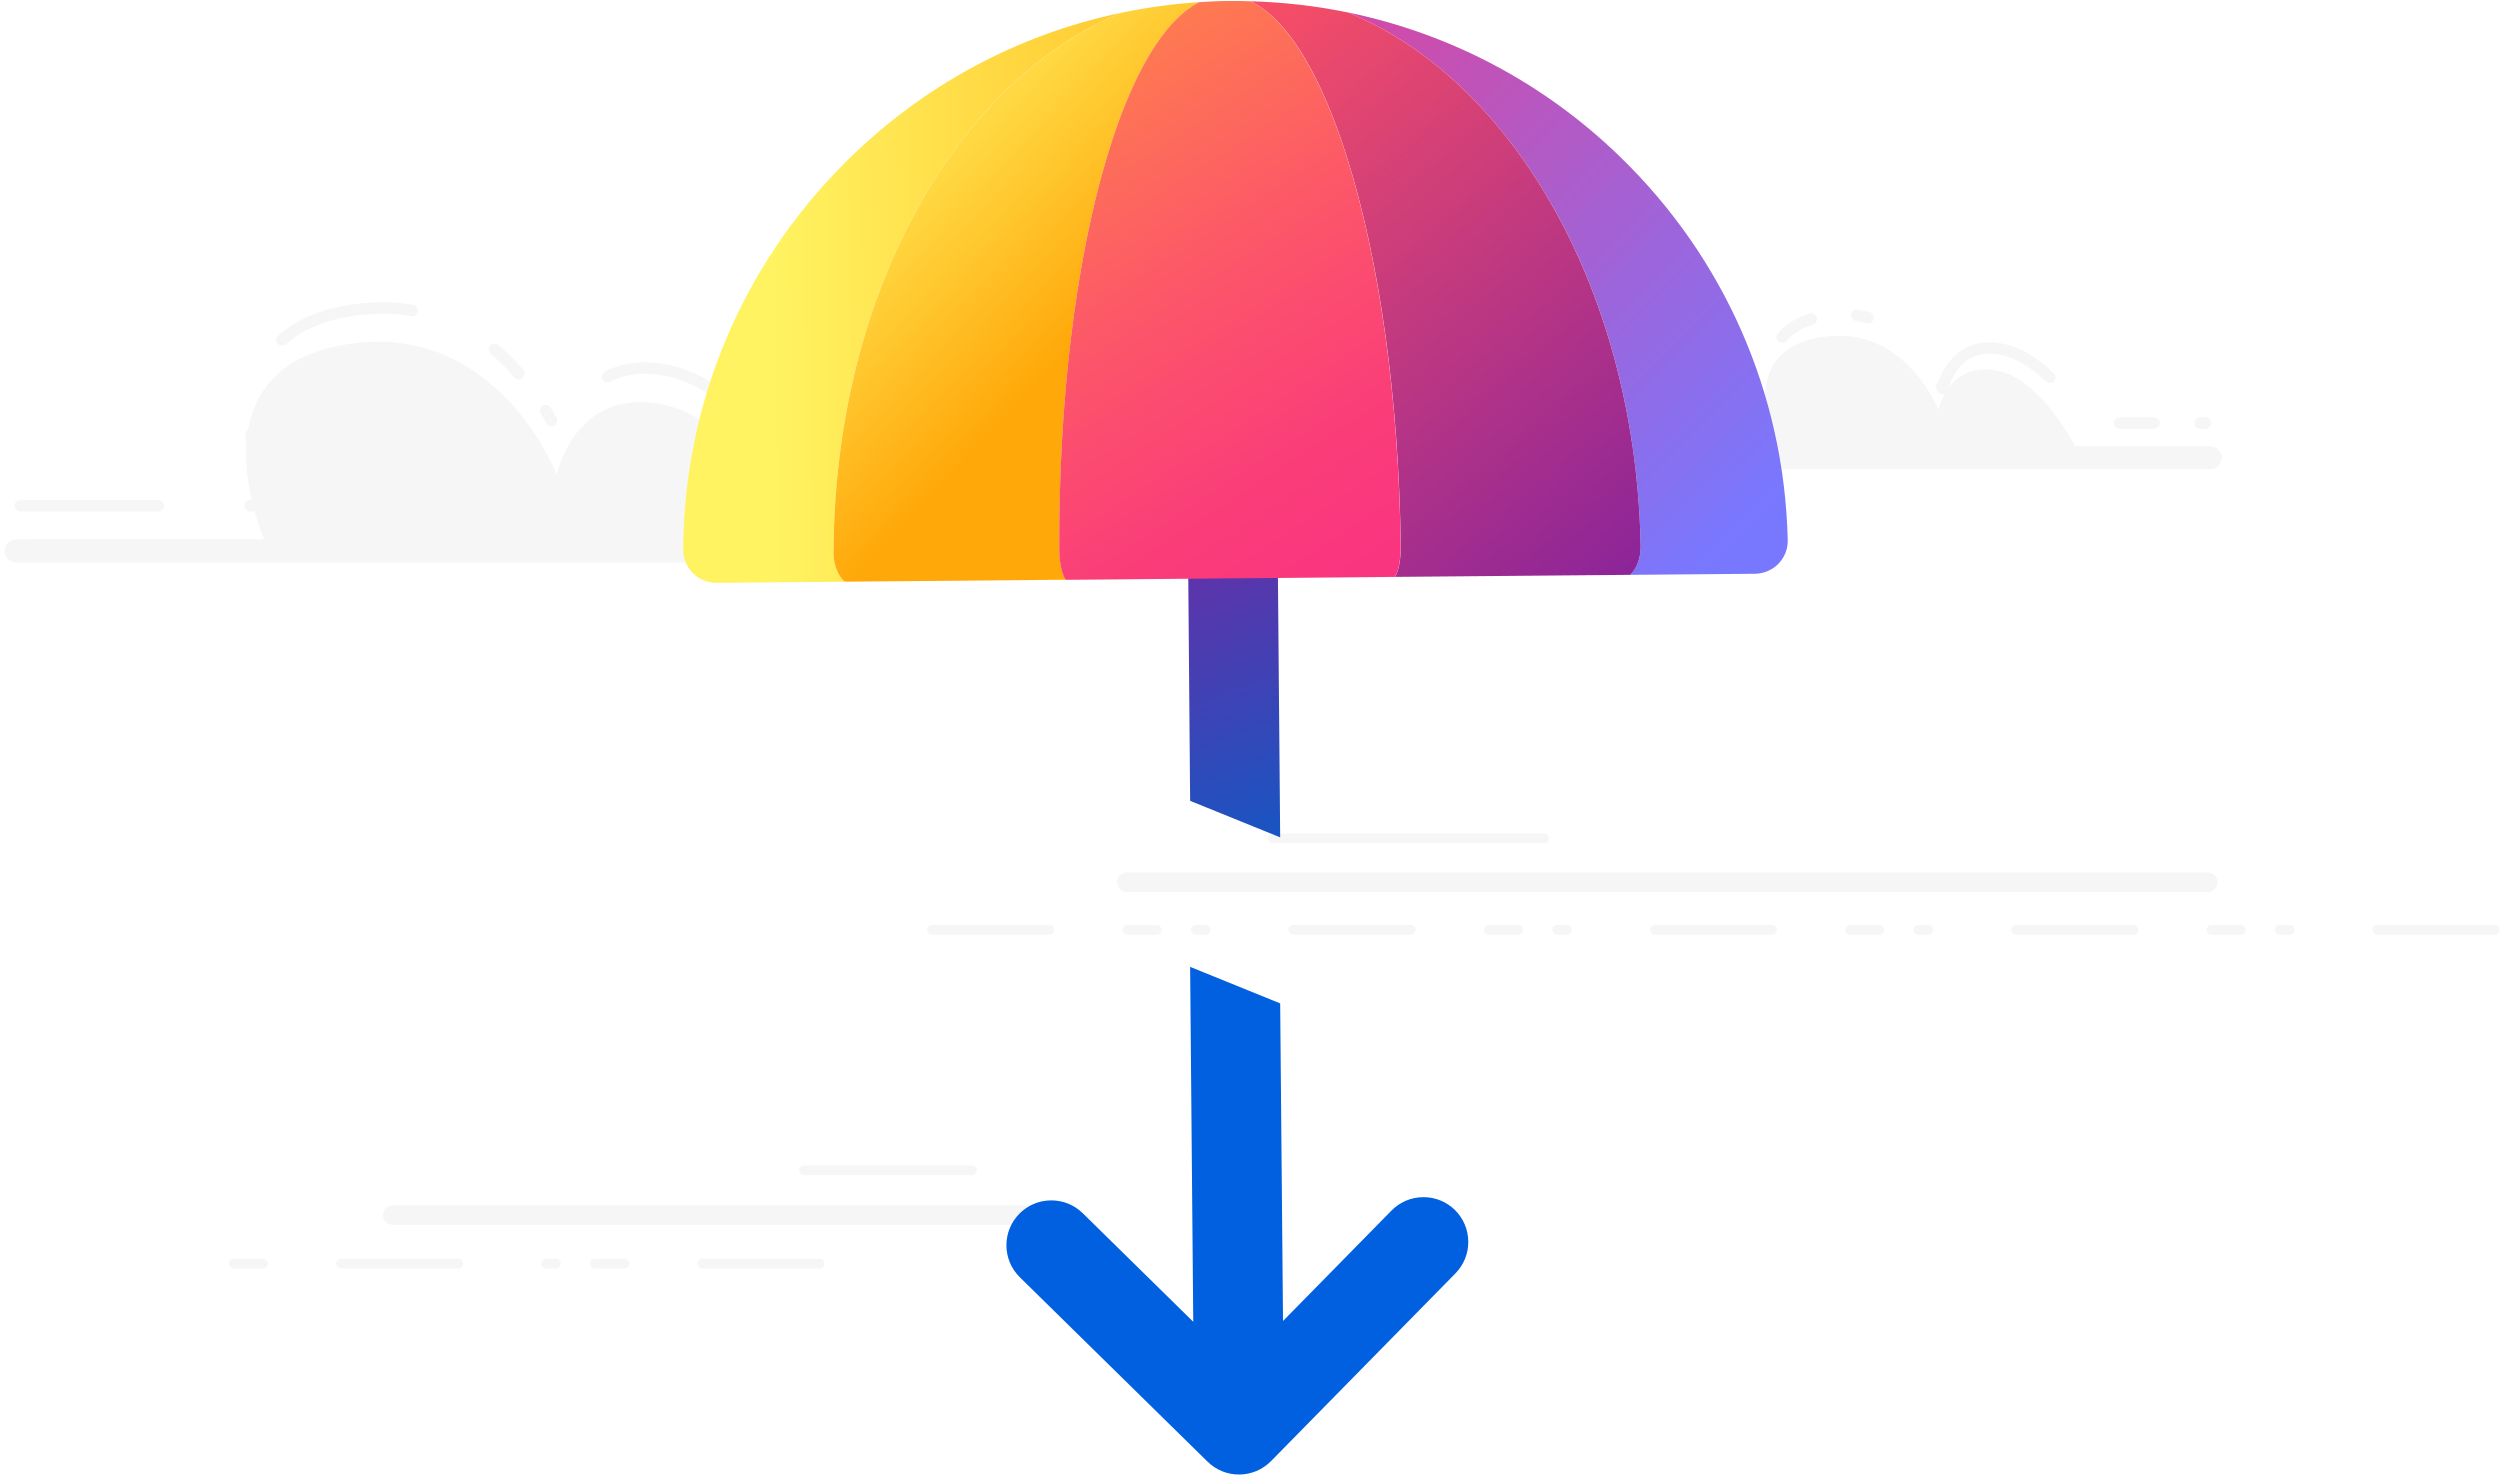
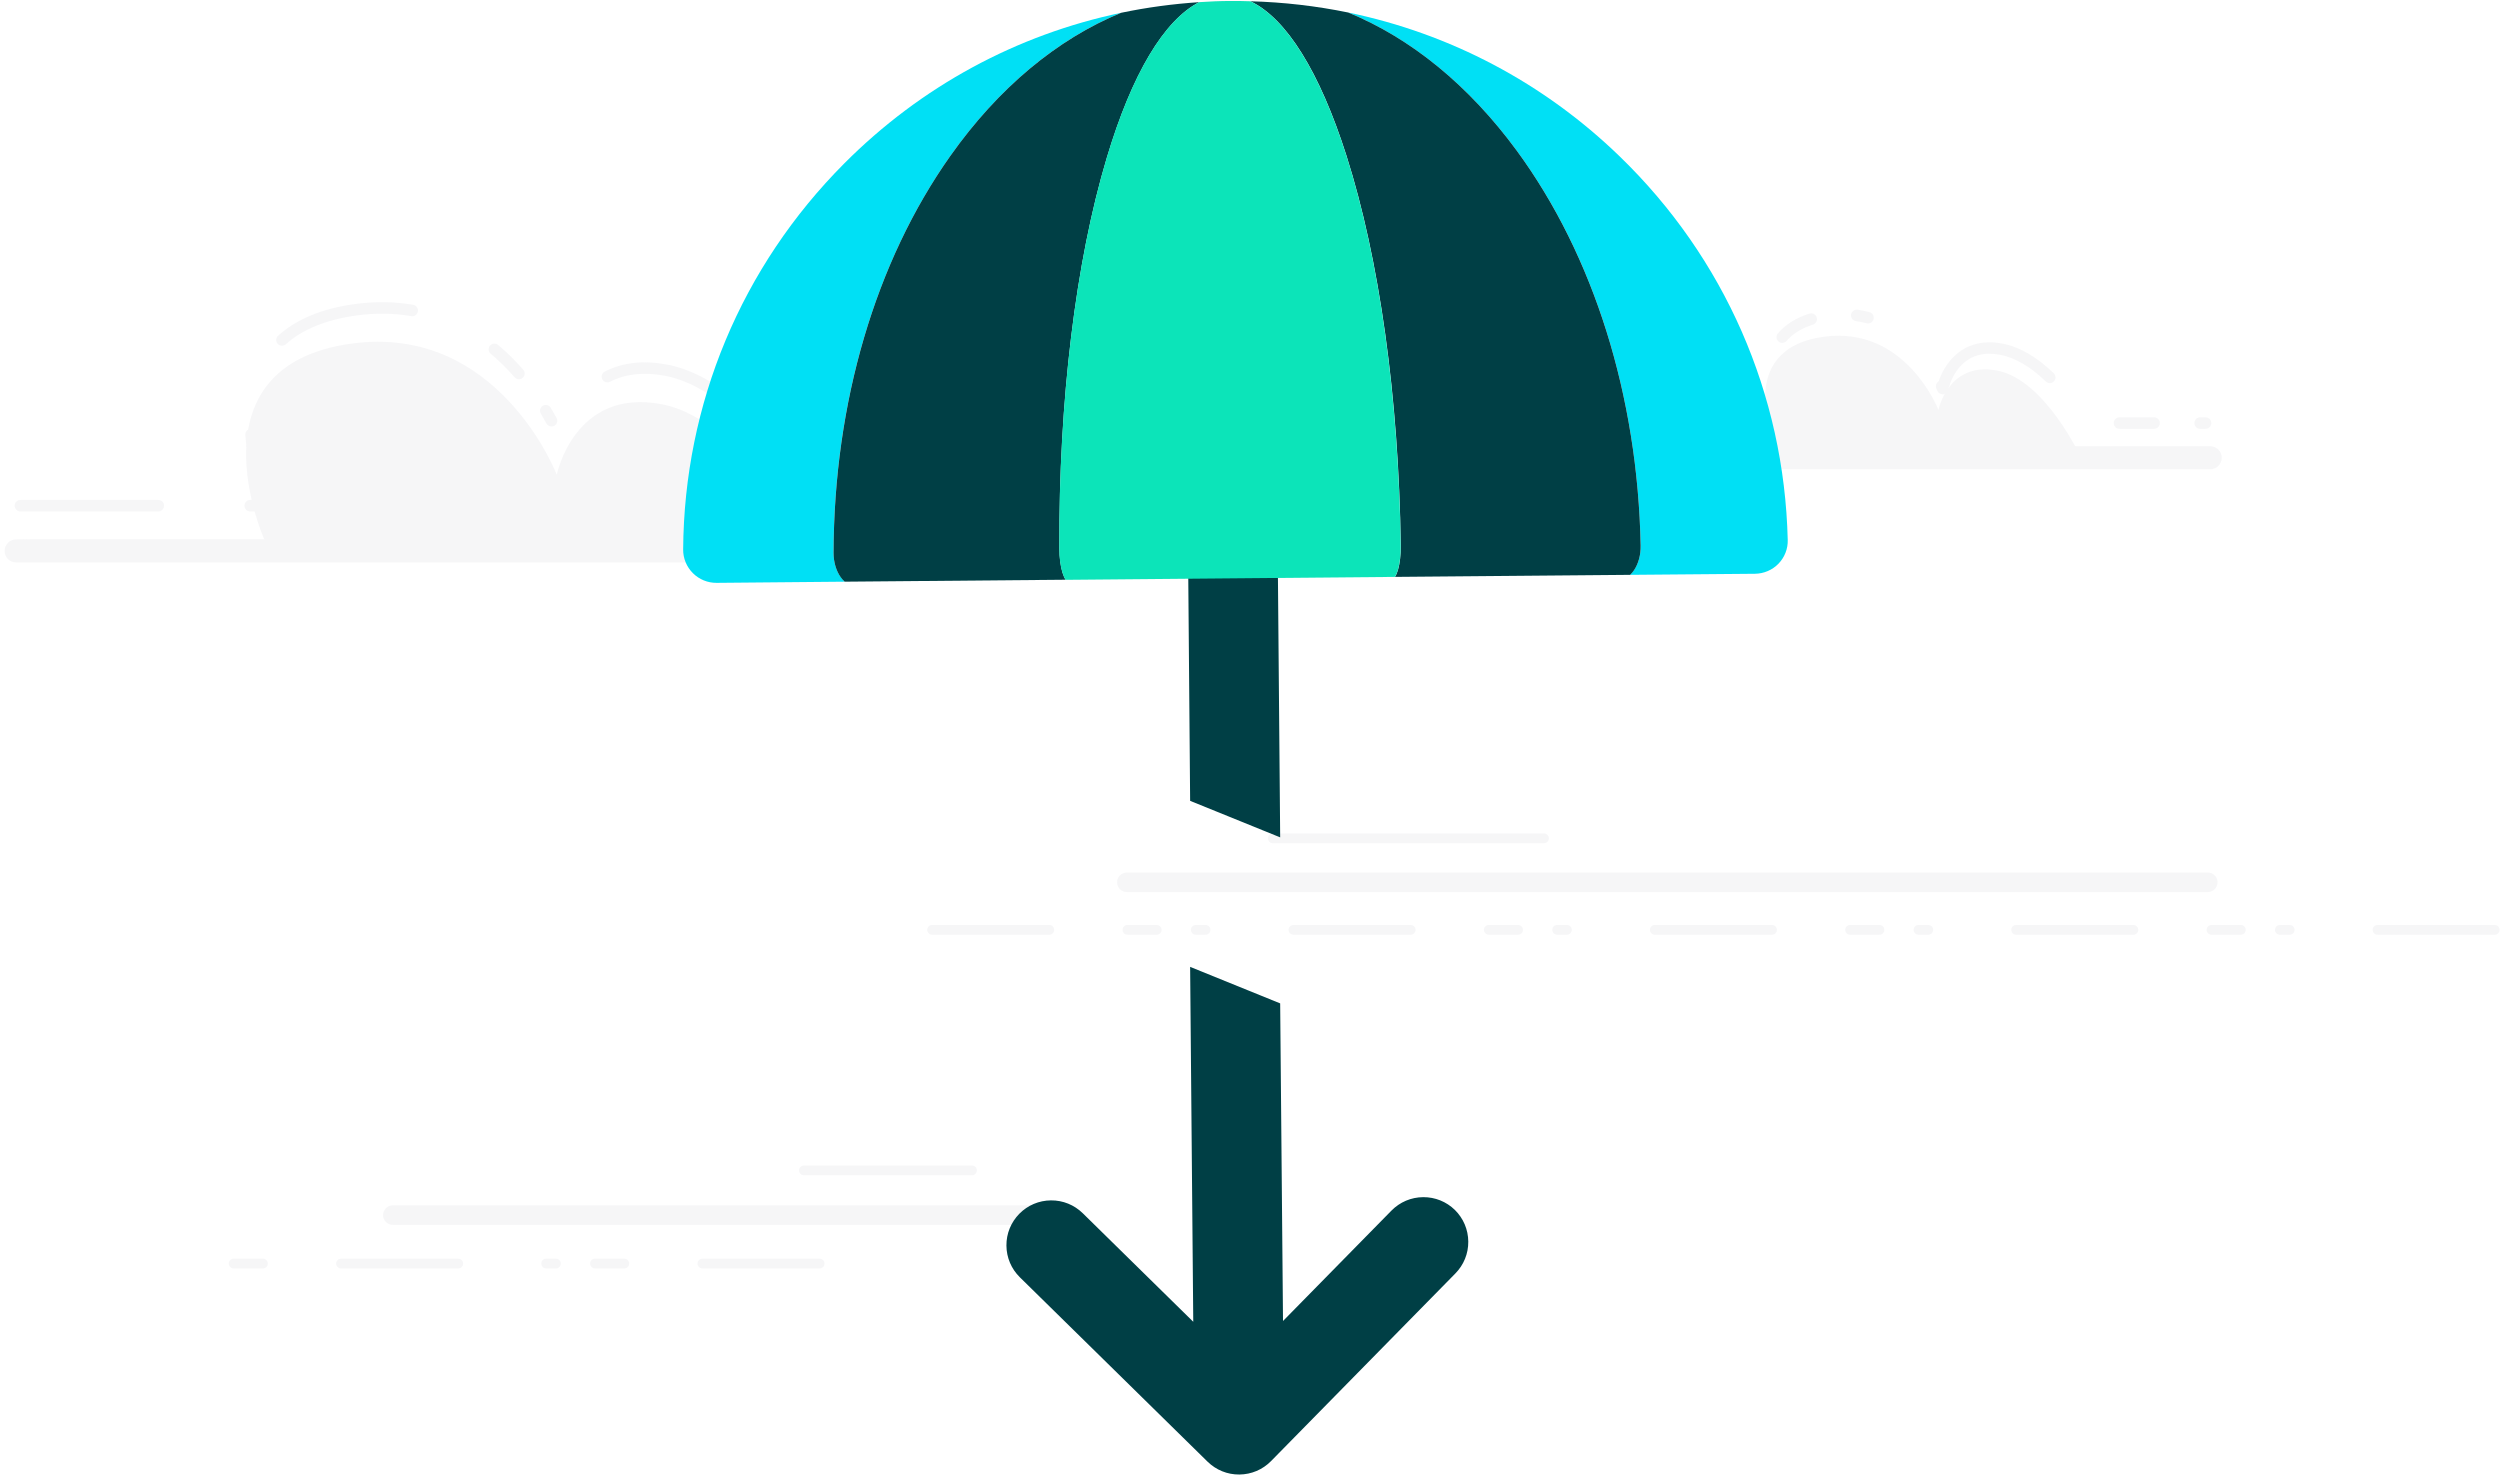
- <svg xmlns="http://www.w3.org/2000/svg" width="356px" height="210px" viewBox="0 0 356 210" version="1.1">
-   <defs>
+ <svg xmlns="http://www.w3.org/2000/svg" width="356px" height="210px" viewBox="0 0 356 210" version="1.1" id="svg114">
+   <defs id="defs42">
    <linearGradient x1="58.313%" y1="123.961%" x2="40.138%" y2="-37.272%" id="linearGradient-1">
-       <stop stop-color="#0A5CC7" offset="0.43%" />
-       <stop stop-color="#83219D" offset="99.91%" />
+       <stop stop-color="#0A5CC7" offset="0.43%" id="stop6" />
+       <stop stop-color="#83219D" offset="99.91%" id="stop8" />
    </linearGradient>
    <linearGradient x1="-28.175%" y1="-47.211%" x2="84.48%" y2="96.715%" id="linearGradient-2">
-       <stop stop-color="#FA357F" offset="0%" />
-       <stop stop-color="#7878FF" offset="99.91%" />
+       <stop stop-color="#FA357F" offset="0%" id="stop11" />
+       <stop stop-color="#7878FF" offset="99.91%" id="stop13" />
    </linearGradient>
    <linearGradient x1="20.19%" y1="50.397%" x2="169.058%" y2="48.691%" id="linearGradient-3">
-       <stop stop-color="#FFF361" offset="0%" />
-       <stop stop-color="#FFA80A" offset="100%" />
+       <stop stop-color="#FFF361" offset="0%" id="stop16" />
+       <stop stop-color="#FFA80A" offset="100%" id="stop18" />
    </linearGradient>
    <linearGradient x1="7.148%" y1="-13.361%" x2="84.33%" y2="120.018%" id="linearGradient-4">
-       <stop stop-color="#FF5162" offset="0%" />
-       <stop stop-color="#83219D" offset="100%" />
+       <stop stop-color="#FF5162" offset="0%" id="stop21" />
+       <stop stop-color="#83219D" offset="100%" id="stop23" />
    </linearGradient>
    <linearGradient x1="34.084%" y1="25.56%" x2="59.474%" y2="63.101%" id="linearGradient-5">
-       <stop stop-color="#FFD943" offset="0%" />
-       <stop stop-color="#FFA80A" offset="100%" />
+       <stop stop-color="#FFD943" offset="0%" id="stop26" />
+       <stop stop-color="#FFA80A" offset="100%" id="stop28" />
    </linearGradient>
    <linearGradient x1="21.668%" y1="-7.197%" x2="65.14%" y2="106.397%" id="linearGradient-6">
-       <stop stop-color="#FF8748" offset="0%" />
-       <stop stop-color="#FE7852" offset="13.28%" />
-       <stop stop-color="#FC546A" offset="50.49%" />
-       <stop stop-color="#FA3D79" offset="80.73%" />
-       <stop stop-color="#FA357F" offset="100%" />
+       <stop stop-color="#FF8748" offset="0%" id="stop31" />
+       <stop stop-color="#FE7852" offset="13.28%" id="stop33" />
+       <stop stop-color="#FC546A" offset="50.49%" id="stop35" />
+       <stop stop-color="#FA3D79" offset="80.73%" id="stop37" />
+       <stop stop-color="#FA357F" offset="100%" id="stop39" />
    </linearGradient>
  </defs>
  <g id="Page-1" stroke="none" stroke-width="1" fill="none" fill-rule="evenodd">
    <g id="Send_Went_Wrong" transform="translate(-542, -304)" fill-rule="nonzero">
      <g id="firefox-send_illustrations-02" transform="translate(541.9868, 304)">
        <g id="Group" transform="translate(0, 41.72185)" fill="#EDEDF0" opacity="0.5">
-           <g transform="translate(31.98675, 123.7748)">
+           <g transform="translate(31.98675, 123.7748)" id="g54">
            <g transform="translate(22.25166, 5.562914)" id="Path">
-               <path d="M1.711,3.366 L97.045,3.366 C97.81,3.366 98.436,2.74 98.436,1.975 C98.436,1.21 97.81,0.584 97.045,0.584 L1.711,0.584 C0.946,0.584 0.32,1.21 0.32,1.975 C0.32,2.74 0.946,3.366 1.711,3.366 Z" />
+               <path d="M1.711,3.366 L97.045,3.366 C97.81,3.366 98.436,2.74 98.436,1.975 C98.436,1.21 97.81,0.584 97.045,0.584 L1.711,0.584 C0.946,0.584 0.32,1.21 0.32,1.975 C0.32,2.74 0.946,3.366 1.711,3.366 Z" id="path44" />
            </g>
-             <g transform="translate(80.66225, 0)" id="Path">
-               <path d="M1.85,1.864 L25.77,1.864 C26.16,1.864 26.466,1.558 26.466,1.168 C26.466,0.779 26.16,0.473 25.77,0.473 L1.85,0.473 C1.46,0.473 1.154,0.779 1.154,1.168 C1.154,1.558 1.46,1.864 1.85,1.864 Z" />
+             <g transform="translate(80.66225, 0)" id="g49">
+               <path d="M1.85,1.864 L25.77,1.864 C26.16,1.864 26.466,1.558 26.466,1.168 C26.466,0.779 26.16,0.473 25.77,0.473 L1.85,0.473 C1.46,0.473 1.154,0.779 1.154,1.168 C1.154,1.558 1.46,1.864 1.85,1.864 Z" id="path47" />
            </g>
            <g transform="translate(0, 12.51656)" id="Shape">
-               <path d="M0.598,1.919 C0.598,1.53 0.904,1.224 1.293,1.224 L5.466,1.224 C5.855,1.224 6.161,1.53 6.161,1.919 C6.161,2.309 5.855,2.615 5.466,2.615 L1.293,2.615 C0.918,2.615 0.598,2.295 0.598,1.919 Z M15.896,1.919 C15.896,1.53 16.202,1.224 16.591,1.224 L33.28,1.224 C33.67,1.224 33.975,1.53 33.975,1.919 C33.975,2.309 33.67,2.615 33.28,2.615 L16.591,2.615 C16.216,2.615 15.896,2.295 15.896,1.919 Z M45.101,1.919 C45.101,1.53 45.407,1.224 45.797,1.224 L47.187,1.224 C47.577,1.224 47.883,1.53 47.883,1.919 C47.883,2.309 47.577,2.615 47.187,2.615 L45.797,2.615 C45.421,2.615 45.101,2.295 45.101,1.919 Z M52.055,1.919 C52.055,1.53 52.361,1.224 52.75,1.224 L56.923,1.224 C57.312,1.224 57.618,1.53 57.618,1.919 C57.618,2.309 57.312,2.615 56.923,2.615 L52.75,2.615 C52.375,2.615 52.055,2.295 52.055,1.919 Z M67.353,1.919 C67.353,1.53 67.659,1.224 68.048,1.224 L84.737,1.224 C85.126,1.224 85.432,1.53 85.432,1.919 C85.432,2.309 85.126,2.615 84.737,2.615 L68.048,2.615 C67.673,2.615 67.353,2.295 67.353,1.919 Z" />
+               <path d="M0.598,1.919 C0.598,1.53 0.904,1.224 1.293,1.224 L5.466,1.224 C5.855,1.224 6.161,1.53 6.161,1.919 C6.161,2.309 5.855,2.615 5.466,2.615 L1.293,2.615 C0.918,2.615 0.598,2.295 0.598,1.919 Z M15.896,1.919 C15.896,1.53 16.202,1.224 16.591,1.224 L33.28,1.224 C33.67,1.224 33.975,1.53 33.975,1.919 C33.975,2.309 33.67,2.615 33.28,2.615 L16.591,2.615 C16.216,2.615 15.896,2.295 15.896,1.919 Z M45.101,1.919 C45.101,1.53 45.407,1.224 45.797,1.224 L47.187,1.224 C47.577,1.224 47.883,1.53 47.883,1.919 C47.883,2.309 47.577,2.615 47.187,2.615 L45.797,2.615 C45.421,2.615 45.101,2.295 45.101,1.919 Z M52.055,1.919 C52.055,1.53 52.361,1.224 52.75,1.224 L56.923,1.224 C57.312,1.224 57.618,1.53 57.618,1.919 C57.618,2.309 57.312,2.615 56.923,2.615 L52.75,2.615 C52.375,2.615 52.055,2.295 52.055,1.919 Z M67.353,1.919 C67.353,1.53 67.659,1.224 68.048,1.224 L84.737,1.224 C85.126,1.224 85.432,1.53 85.432,1.919 C85.432,2.309 85.126,2.615 84.737,2.615 L68.048,2.615 C67.673,2.615 67.353,2.295 67.353,1.919 Z" id="path51" />
            </g>
          </g>
-           <g transform="translate(130.7285, 76.49007)">
-             <g transform="translate(27.81457, 5.562914)" id="Path">
-               <path d="M1.933,3.254 L155.859,3.254 C156.624,3.254 157.25,2.628 157.25,1.864 C157.25,1.099 156.624,0.473 155.859,0.473 L1.933,0.473 C1.168,0.473 0.542,1.099 0.542,1.864 C0.542,2.628 1.154,3.254 1.933,3.254 Z" />
+           <g transform="translate(130.7285, 76.49007)" id="g68">
+             <g transform="translate(27.81457, 5.562914)" id="g58">
+               <path d="M1.933,3.254 L155.859,3.254 C156.624,3.254 157.25,2.628 157.25,1.864 C157.25,1.099 156.624,0.473 155.859,0.473 L1.933,0.473 C1.168,0.473 0.542,1.099 0.542,1.864 C0.542,2.628 1.154,3.254 1.933,3.254 Z" id="path56" />
            </g>
-             <g transform="translate(48.6755, 0)" id="Path">
-               <path d="M1.864,1.864 L40.47,1.864 C40.86,1.864 41.166,1.558 41.166,1.168 C41.166,0.779 40.86,0.473 40.47,0.473 L1.864,0.473 C1.474,0.473 1.168,0.779 1.168,1.168 C1.168,1.558 1.474,1.864 1.864,1.864 Z" />
+             <g transform="translate(48.6755, 0)" id="g62">
+               <path d="M1.864,1.864 L40.47,1.864 C40.86,1.864 41.166,1.558 41.166,1.168 C41.166,0.779 40.86,0.473 40.47,0.473 L1.864,0.473 C1.474,0.473 1.168,0.779 1.168,1.168 C1.168,1.558 1.474,1.864 1.864,1.864 Z" id="path60" />
            </g>
-             <g transform="translate(0, 12.51656)" id="Shape">
-               <path d="M1.321,1.683 C1.321,1.293 1.627,0.987 2.017,0.987 L18.705,0.987 C19.095,0.987 19.401,1.293 19.401,1.683 C19.401,2.072 19.095,2.378 18.705,2.378 L2.017,2.378 C1.641,2.378 1.321,2.072 1.321,1.683 Z M29.136,1.683 C29.136,1.293 29.442,0.987 29.831,0.987 L34.003,0.987 C34.393,0.987 34.699,1.293 34.699,1.683 C34.699,2.072 34.393,2.378 34.003,2.378 L29.831,2.378 C29.456,2.378 29.136,2.072 29.136,1.683 Z M38.871,1.683 C38.871,1.293 39.177,0.987 39.566,0.987 L40.957,0.987 C41.346,0.987 41.652,1.293 41.652,1.683 C41.652,2.072 41.346,2.378 40.957,2.378 L39.566,2.378 C39.191,2.378 38.871,2.072 38.871,1.683 Z M52.778,1.683 C52.778,1.293 53.084,0.987 53.474,0.987 L70.162,0.987 C70.552,0.987 70.858,1.293 70.858,1.683 C70.858,2.072 70.552,2.378 70.162,2.378 L53.474,2.378 C53.098,2.378 52.778,2.072 52.778,1.683 Z M80.593,1.683 C80.593,1.293 80.899,0.987 81.288,0.987 L85.46,0.987 C85.85,0.987 86.156,1.293 86.156,1.683 C86.156,2.072 85.85,2.378 85.46,2.378 L81.288,2.378 C80.913,2.378 80.593,2.072 80.593,1.683 Z M90.328,1.683 C90.328,1.293 90.634,0.987 91.023,0.987 L92.414,0.987 C92.803,0.987 93.109,1.293 93.109,1.683 C93.109,2.072 92.803,2.378 92.414,2.378 L91.023,2.378 C90.648,2.378 90.328,2.072 90.328,1.683 Z M104.235,1.683 C104.235,1.293 104.541,0.987 104.93,0.987 L121.619,0.987 C122.009,0.987 122.315,1.293 122.315,1.683 C122.315,2.072 122.009,2.378 121.619,2.378 L104.93,2.378 C104.555,2.378 104.235,2.072 104.235,1.683 Z M132.05,1.683 C132.05,1.293 132.356,0.987 132.745,0.987 L136.917,0.987 C137.307,0.987 137.613,1.293 137.613,1.683 C137.613,2.072 137.307,2.378 136.917,2.378 L132.745,2.378 C132.37,2.378 132.05,2.072 132.05,1.683 Z M141.785,1.683 C141.785,1.293 142.091,0.987 142.48,0.987 L143.871,0.987 C144.26,0.987 144.566,1.293 144.566,1.683 C144.566,2.072 144.26,2.378 143.871,2.378 L142.48,2.378 C142.105,2.378 141.785,2.072 141.785,1.683 Z M155.692,1.683 C155.692,1.293 155.998,0.987 156.387,0.987 L173.076,0.987 C173.466,0.987 173.772,1.293 173.772,1.683 C173.772,2.072 173.466,2.378 173.076,2.378 L156.387,2.378 C156.012,2.378 155.692,2.072 155.692,1.683 Z M183.507,1.683 C183.507,1.293 183.813,0.987 184.202,0.987 L188.374,0.987 C188.764,0.987 189.07,1.293 189.07,1.683 C189.07,2.072 188.764,2.378 188.374,2.378 L184.202,2.378 C183.826,2.378 183.507,2.072 183.507,1.683 Z M193.242,1.683 C193.242,1.293 193.548,0.987 193.937,0.987 L195.328,0.987 C195.717,0.987 196.023,1.293 196.023,1.683 C196.023,2.072 195.717,2.378 195.328,2.378 L193.937,2.378 C193.562,2.378 193.242,2.072 193.242,1.683 Z M207.149,1.683 C207.149,1.293 207.455,0.987 207.844,0.987 L224.533,0.987 C224.923,0.987 225.228,1.293 225.228,1.683 C225.228,2.072 224.923,2.378 224.533,2.378 L207.844,2.378 C207.469,2.378 207.149,2.072 207.149,1.683 Z" />
+             <g transform="translate(0, 12.51656)" id="g66">
+               <path d="M1.321,1.683 C1.321,1.293 1.627,0.987 2.017,0.987 L18.705,0.987 C19.095,0.987 19.401,1.293 19.401,1.683 C19.401,2.072 19.095,2.378 18.705,2.378 L2.017,2.378 C1.641,2.378 1.321,2.072 1.321,1.683 Z M29.136,1.683 C29.136,1.293 29.442,0.987 29.831,0.987 L34.003,0.987 C34.393,0.987 34.699,1.293 34.699,1.683 C34.699,2.072 34.393,2.378 34.003,2.378 L29.831,2.378 C29.456,2.378 29.136,2.072 29.136,1.683 Z M38.871,1.683 C38.871,1.293 39.177,0.987 39.566,0.987 L40.957,0.987 C41.346,0.987 41.652,1.293 41.652,1.683 C41.652,2.072 41.346,2.378 40.957,2.378 L39.566,2.378 C39.191,2.378 38.871,2.072 38.871,1.683 Z M52.778,1.683 C52.778,1.293 53.084,0.987 53.474,0.987 L70.162,0.987 C70.552,0.987 70.858,1.293 70.858,1.683 C70.858,2.072 70.552,2.378 70.162,2.378 L53.474,2.378 C53.098,2.378 52.778,2.072 52.778,1.683 Z M80.593,1.683 C80.593,1.293 80.899,0.987 81.288,0.987 L85.46,0.987 C85.85,0.987 86.156,1.293 86.156,1.683 C86.156,2.072 85.85,2.378 85.46,2.378 L81.288,2.378 C80.913,2.378 80.593,2.072 80.593,1.683 Z M90.328,1.683 C90.328,1.293 90.634,0.987 91.023,0.987 L92.414,0.987 C92.803,0.987 93.109,1.293 93.109,1.683 C93.109,2.072 92.803,2.378 92.414,2.378 L91.023,2.378 C90.648,2.378 90.328,2.072 90.328,1.683 Z M104.235,1.683 C104.235,1.293 104.541,0.987 104.93,0.987 L121.619,0.987 C122.009,0.987 122.315,1.293 122.315,1.683 C122.315,2.072 122.009,2.378 121.619,2.378 L104.93,2.378 C104.555,2.378 104.235,2.072 104.235,1.683 Z M132.05,1.683 C132.05,1.293 132.356,0.987 132.745,0.987 L136.917,0.987 C137.307,0.987 137.613,1.293 137.613,1.683 C137.613,2.072 137.307,2.378 136.917,2.378 L132.745,2.378 C132.37,2.378 132.05,2.072 132.05,1.683 Z M141.785,1.683 C141.785,1.293 142.091,0.987 142.48,0.987 L143.871,0.987 C144.26,0.987 144.566,1.293 144.566,1.683 C144.566,2.072 144.26,2.378 143.871,2.378 L142.48,2.378 C142.105,2.378 141.785,2.072 141.785,1.683 Z M155.692,1.683 C155.692,1.293 155.998,0.987 156.387,0.987 L173.076,0.987 C173.466,0.987 173.772,1.293 173.772,1.683 C173.772,2.072 173.466,2.378 173.076,2.378 L156.387,2.378 C156.012,2.378 155.692,2.072 155.692,1.683 Z M183.507,1.683 C183.507,1.293 183.813,0.987 184.202,0.987 L188.374,0.987 C188.764,0.987 189.07,1.293 189.07,1.683 C189.07,2.072 188.764,2.378 188.374,2.378 L184.202,2.378 C183.826,2.378 183.507,2.072 183.507,1.683 Z M193.242,1.683 C193.242,1.293 193.548,0.987 193.937,0.987 L195.328,0.987 C195.717,0.987 196.023,1.293 196.023,1.683 C196.023,2.072 195.717,2.378 195.328,2.378 L193.937,2.378 C193.562,2.378 193.242,2.072 193.242,1.683 Z M207.149,1.683 C207.149,1.293 207.455,0.987 207.844,0.987 L224.533,0.987 C224.923,0.987 225.228,1.293 225.228,1.683 C225.228,2.072 224.923,2.378 224.533,2.378 L207.844,2.378 C207.469,2.378 207.149,2.072 207.149,1.683 Z" id="path64" />
            </g>
          </g>
-           <g>
-             <path d="M2.309,35.13 L37.661,35.13 C37.661,35.13 26.605,10.403 50.08,7.204 C71.025,4.353 79.299,25.881 79.299,25.881 C79.299,25.881 81.789,13.462 94.236,15.84 C106.516,18.177 115.583,37.939 115.583,37.939 L146.374,37.939" id="Path" />
-             <g transform="translate(1.390728, 0)" id="Shape">
-               <path d="M145.609,32.098 L136.514,32.098 C136.055,32.098 135.693,31.736 135.693,31.277 C135.693,30.819 136.055,30.457 136.514,30.457 L145.609,30.457 C146.068,30.457 146.43,30.819 146.43,31.277 C146.43,31.736 146.054,32.098 145.609,32.098 Z M121.772,32.098 L120.131,32.098 C119.672,32.098 119.311,31.736 119.311,31.277 C119.311,30.819 119.672,30.457 120.131,30.457 L121.772,30.457 C122.231,30.457 122.593,30.819 122.593,31.277 C122.593,31.736 122.231,32.098 121.772,32.098 Z M36.882,31.111 L34.254,31.111 C33.795,31.111 33.433,30.749 33.433,30.29 C33.433,29.831 33.795,29.47 34.254,29.47 L35.672,29.47 C35.561,29.177 35.436,28.816 35.297,28.413 C35.158,27.981 35.38,27.523 35.811,27.37 C36.242,27.23 36.701,27.453 36.854,27.884 C37.285,29.15 37.633,29.928 37.633,29.942 C37.744,30.193 37.717,30.485 37.577,30.721 C37.411,30.972 37.16,31.111 36.882,31.111 Z M21.153,31.111 L1.53,31.111 C1.071,31.111 0.709,30.749 0.709,30.29 C0.709,29.831 1.071,29.47 1.53,29.47 L21.167,29.47 C21.626,29.47 21.987,29.831 21.987,30.29 C21.974,30.735 21.612,31.111 21.153,31.111 Z M114.234,31.013 C113.942,31.013 113.664,30.86 113.525,30.596 C112.997,29.664 112.134,28.19 110.98,26.466 C110.73,26.09 110.827,25.575 111.203,25.325 C111.578,25.075 112.093,25.172 112.343,25.548 C113.525,27.314 114.415,28.83 114.958,29.789 C115.18,30.179 115.041,30.679 114.638,30.902 C114.513,30.985 114.374,31.013 114.234,31.013 Z M34.546,22.613 C34.142,22.613 33.795,22.321 33.739,21.904 C33.656,21.362 33.6,20.791 33.558,20.221 C33.517,19.776 33.864,19.373 34.309,19.345 C34.782,19.317 35.158,19.637 35.185,20.096 C35.227,20.638 35.283,21.167 35.366,21.681 C35.436,22.126 35.116,22.544 34.671,22.599 C34.615,22.613 34.574,22.613 34.546,22.613 Z M77.158,19.011 C76.866,19.011 76.587,18.858 76.434,18.58 C76.198,18.149 75.934,17.676 75.642,17.189 C75.405,16.8 75.53,16.299 75.92,16.063 C76.309,15.826 76.81,15.952 77.046,16.341 C77.352,16.856 77.63,17.342 77.881,17.801 C78.089,18.205 77.95,18.691 77.547,18.914 C77.422,18.97 77.297,19.011 77.158,19.011 Z M103.136,16.911 C102.942,16.911 102.761,16.842 102.608,16.717 C99.479,14.032 96.364,12.377 93.318,11.793 C90.328,11.223 87.685,11.515 85.488,12.642 C85.085,12.85 84.598,12.683 84.389,12.294 C84.181,11.891 84.334,11.404 84.737,11.195 C87.254,9.888 90.272,9.554 93.624,10.194 C96.948,10.834 100.327,12.6 103.679,15.479 C104.026,15.771 104.054,16.285 103.762,16.633 C103.595,16.814 103.373,16.911 103.136,16.911 Z M72.513,12.28 C72.29,12.28 72.054,12.183 71.901,12.002 C70.83,10.764 69.675,9.638 68.493,8.65 C68.146,8.358 68.104,7.844 68.396,7.496 C68.688,7.148 69.203,7.107 69.55,7.399 C70.802,8.442 72.012,9.638 73.138,10.931 C73.43,11.279 73.403,11.793 73.055,12.085 C72.902,12.211 72.707,12.28 72.513,12.28 Z M38.774,7.51 C38.551,7.51 38.328,7.413 38.162,7.246 C37.856,6.912 37.883,6.397 38.217,6.091 C40.832,3.727 44.517,2.197 49.176,1.572 C52.027,1.182 54.823,1.224 57.465,1.683 C57.91,1.766 58.202,2.183 58.132,2.628 C58.049,3.074 57.632,3.379 57.187,3.296 C54.711,2.865 52.083,2.837 49.399,3.199 C45.074,3.797 41.68,5.174 39.316,7.315 C39.163,7.44 38.968,7.51 38.774,7.51 Z" />
+           <g id="g80">
+             <path d="M2.309,35.13 L37.661,35.13 C37.661,35.13 26.605,10.403 50.08,7.204 C71.025,4.353 79.299,25.881 79.299,25.881 C79.299,25.881 81.789,13.462 94.236,15.84 C106.516,18.177 115.583,37.939 115.583,37.939 L146.374,37.939" id="path70" />
+             <g transform="translate(1.390728, 0)" id="g74">
+               <path d="M145.609,32.098 L136.514,32.098 C136.055,32.098 135.693,31.736 135.693,31.277 C135.693,30.819 136.055,30.457 136.514,30.457 L145.609,30.457 C146.068,30.457 146.43,30.819 146.43,31.277 C146.43,31.736 146.054,32.098 145.609,32.098 Z M121.772,32.098 L120.131,32.098 C119.672,32.098 119.311,31.736 119.311,31.277 C119.311,30.819 119.672,30.457 120.131,30.457 L121.772,30.457 C122.231,30.457 122.593,30.819 122.593,31.277 C122.593,31.736 122.231,32.098 121.772,32.098 Z M36.882,31.111 L34.254,31.111 C33.795,31.111 33.433,30.749 33.433,30.29 C33.433,29.831 33.795,29.47 34.254,29.47 L35.672,29.47 C35.561,29.177 35.436,28.816 35.297,28.413 C35.158,27.981 35.38,27.523 35.811,27.37 C36.242,27.23 36.701,27.453 36.854,27.884 C37.285,29.15 37.633,29.928 37.633,29.942 C37.744,30.193 37.717,30.485 37.577,30.721 C37.411,30.972 37.16,31.111 36.882,31.111 Z M21.153,31.111 L1.53,31.111 C1.071,31.111 0.709,30.749 0.709,30.29 C0.709,29.831 1.071,29.47 1.53,29.47 L21.167,29.47 C21.626,29.47 21.987,29.831 21.987,30.29 C21.974,30.735 21.612,31.111 21.153,31.111 Z M114.234,31.013 C113.942,31.013 113.664,30.86 113.525,30.596 C112.997,29.664 112.134,28.19 110.98,26.466 C110.73,26.09 110.827,25.575 111.203,25.325 C111.578,25.075 112.093,25.172 112.343,25.548 C113.525,27.314 114.415,28.83 114.958,29.789 C115.18,30.179 115.041,30.679 114.638,30.902 C114.513,30.985 114.374,31.013 114.234,31.013 Z M34.546,22.613 C34.142,22.613 33.795,22.321 33.739,21.904 C33.656,21.362 33.6,20.791 33.558,20.221 C33.517,19.776 33.864,19.373 34.309,19.345 C34.782,19.317 35.158,19.637 35.185,20.096 C35.227,20.638 35.283,21.167 35.366,21.681 C35.436,22.126 35.116,22.544 34.671,22.599 C34.615,22.613 34.574,22.613 34.546,22.613 Z M77.158,19.011 C76.866,19.011 76.587,18.858 76.434,18.58 C76.198,18.149 75.934,17.676 75.642,17.189 C75.405,16.8 75.53,16.299 75.92,16.063 C76.309,15.826 76.81,15.952 77.046,16.341 C77.352,16.856 77.63,17.342 77.881,17.801 C78.089,18.205 77.95,18.691 77.547,18.914 C77.422,18.97 77.297,19.011 77.158,19.011 Z M103.136,16.911 C102.942,16.911 102.761,16.842 102.608,16.717 C99.479,14.032 96.364,12.377 93.318,11.793 C90.328,11.223 87.685,11.515 85.488,12.642 C85.085,12.85 84.598,12.683 84.389,12.294 C84.181,11.891 84.334,11.404 84.737,11.195 C87.254,9.888 90.272,9.554 93.624,10.194 C96.948,10.834 100.327,12.6 103.679,15.479 C104.026,15.771 104.054,16.285 103.762,16.633 C103.595,16.814 103.373,16.911 103.136,16.911 Z M72.513,12.28 C72.29,12.28 72.054,12.183 71.901,12.002 C70.83,10.764 69.675,9.638 68.493,8.65 C68.146,8.358 68.104,7.844 68.396,7.496 C68.688,7.148 69.203,7.107 69.55,7.399 C70.802,8.442 72.012,9.638 73.138,10.931 C73.43,11.279 73.403,11.793 73.055,12.085 C72.902,12.211 72.707,12.28 72.513,12.28 Z M38.774,7.51 C38.551,7.51 38.328,7.413 38.162,7.246 C37.856,6.912 37.883,6.397 38.217,6.091 C40.832,3.727 44.517,2.197 49.176,1.572 C52.027,1.182 54.823,1.224 57.465,1.683 C57.91,1.766 58.202,2.183 58.132,2.628 C58.049,3.074 57.632,3.379 57.187,3.296 C54.711,2.865 52.083,2.837 49.399,3.199 C45.074,3.797 41.68,5.174 39.316,7.315 C39.163,7.44 38.968,7.51 38.774,7.51 Z" id="path72" />
            </g>
-             <g transform="translate(0, 34.76821)" id="Path">
-               <path d="M148.015,3.602 L2.309,3.602 C1.405,3.602 0.668,2.865 0.668,1.961 C0.668,1.057 1.405,0.32 2.309,0.32 L148.015,0.32 C148.919,0.32 149.656,1.057 149.656,1.961 C149.642,2.879 148.919,3.602 148.015,3.602 Z" />
+             <g transform="translate(0, 34.76821)" id="g78">
+               <path d="M148.015,3.602 L2.309,3.602 C1.405,3.602 0.668,2.865 0.668,1.961 C0.668,1.057 1.405,0.32 2.309,0.32 L148.015,0.32 C148.919,0.32 149.656,1.057 149.656,1.961 C149.642,2.879 148.919,3.602 148.015,3.602 Z" id="path76" />
            </g>
          </g>
-           <g transform="translate(230.8609, 1.390728)">
-             <path d="M2.211,20.416 L21.946,20.416 C21.946,20.416 15.771,6.62 28.872,4.84 C40.554,3.254 45.185,15.256 45.185,15.256 C45.185,15.256 46.575,8.33 53.529,9.652 C60.385,10.959 65.448,21.987 65.448,21.987 L82.623,21.987" id="Path" />
-             <g transform="translate(1.390728, 0)" id="Shape">
-               <path d="M21.125,18.205 L1.419,18.205 C0.96,18.205 0.598,17.843 0.598,17.384 C0.598,16.925 0.96,16.564 1.419,16.564 L21.125,16.564 C21.584,16.564 21.946,16.925 21.946,17.384 C21.946,17.843 21.584,18.205 21.125,18.205 Z M81.83,17.954 L81.066,17.954 C80.607,17.954 80.245,17.593 80.245,17.134 C80.245,16.675 80.607,16.313 81.066,16.313 L81.83,16.313 C82.289,16.313 82.651,16.675 82.651,17.134 C82.651,17.593 82.275,17.954 81.83,17.954 Z M74.501,17.954 L69.578,17.954 C69.119,17.954 68.758,17.593 68.758,17.134 C68.758,16.675 69.119,16.313 69.578,16.313 L74.501,16.313 C74.96,16.313 75.322,16.675 75.322,17.134 C75.322,17.593 74.96,17.954 74.501,17.954 Z M44.392,13.045 C44.058,13.045 43.752,12.823 43.627,12.517 L43.502,12.225 C43.335,11.849 43.474,11.404 43.822,11.195 C44.587,8.901 46.742,5.632 51.04,5.632 C51.624,5.632 52.25,5.688 52.889,5.813 C55.337,6.272 57.799,7.705 60.219,10.041 C60.538,10.361 60.552,10.875 60.232,11.195 C59.913,11.529 59.398,11.529 59.078,11.209 C56.895,9.095 54.711,7.816 52.583,7.413 C52.041,7.315 51.526,7.26 51.04,7.26 C46.311,7.26 45.24,12.169 45.199,12.377 C45.115,12.767 44.781,13.045 44.392,13.045 Z M21.556,5.716 C21.362,5.716 21.181,5.646 21.028,5.521 C20.68,5.229 20.638,4.715 20.93,4.367 C22.015,3.087 23.531,2.142 25.436,1.544 C25.868,1.405 26.326,1.655 26.466,2.086 C26.605,2.517 26.354,2.976 25.923,3.115 C24.324,3.616 23.072,4.395 22.182,5.424 C22.015,5.619 21.793,5.716 21.556,5.716 Z M33.767,2.948 C33.697,2.948 33.628,2.934 33.544,2.921 C33.058,2.795 32.557,2.684 32.042,2.615 C31.597,2.545 31.277,2.128 31.347,1.683 C31.417,1.238 31.834,0.946 32.279,0.987 C32.863,1.071 33.433,1.196 33.975,1.335 C34.407,1.46 34.671,1.905 34.56,2.336 C34.462,2.712 34.128,2.948 33.767,2.948 Z" />
+           <g transform="translate(230.8609, 1.390728)" id="g92">
+             <path d="M2.211,20.416 L21.946,20.416 C21.946,20.416 15.771,6.62 28.872,4.84 C40.554,3.254 45.185,15.256 45.185,15.256 C45.185,15.256 46.575,8.33 53.529,9.652 C60.385,10.959 65.448,21.987 65.448,21.987 L82.623,21.987" id="path82" />
+             <g transform="translate(1.390728, 0)" id="g86">
+               <path d="M21.125,18.205 L1.419,18.205 C0.96,18.205 0.598,17.843 0.598,17.384 C0.598,16.925 0.96,16.564 1.419,16.564 L21.125,16.564 C21.584,16.564 21.946,16.925 21.946,17.384 C21.946,17.843 21.584,18.205 21.125,18.205 Z M81.83,17.954 L81.066,17.954 C80.607,17.954 80.245,17.593 80.245,17.134 C80.245,16.675 80.607,16.313 81.066,16.313 L81.83,16.313 C82.289,16.313 82.651,16.675 82.651,17.134 C82.651,17.593 82.275,17.954 81.83,17.954 Z M74.501,17.954 L69.578,17.954 C69.119,17.954 68.758,17.593 68.758,17.134 C68.758,16.675 69.119,16.313 69.578,16.313 L74.501,16.313 C74.96,16.313 75.322,16.675 75.322,17.134 C75.322,17.593 74.96,17.954 74.501,17.954 Z M44.392,13.045 C44.058,13.045 43.752,12.823 43.627,12.517 L43.502,12.225 C43.335,11.849 43.474,11.404 43.822,11.195 C44.587,8.901 46.742,5.632 51.04,5.632 C51.624,5.632 52.25,5.688 52.889,5.813 C55.337,6.272 57.799,7.705 60.219,10.041 C60.538,10.361 60.552,10.875 60.232,11.195 C59.913,11.529 59.398,11.529 59.078,11.209 C56.895,9.095 54.711,7.816 52.583,7.413 C52.041,7.315 51.526,7.26 51.04,7.26 C46.311,7.26 45.24,12.169 45.199,12.377 C45.115,12.767 44.781,13.045 44.392,13.045 Z M21.556,5.716 C21.362,5.716 21.181,5.646 21.028,5.521 C20.68,5.229 20.638,4.715 20.93,4.367 C22.015,3.087 23.531,2.142 25.436,1.544 C25.868,1.405 26.326,1.655 26.466,2.086 C26.605,2.517 26.354,2.976 25.923,3.115 C24.324,3.616 23.072,4.395 22.182,5.424 C22.015,5.619 21.793,5.716 21.556,5.716 Z M33.767,2.948 C33.697,2.948 33.628,2.934 33.544,2.921 C33.058,2.795 32.557,2.684 32.042,2.615 C31.597,2.545 31.277,2.128 31.347,1.683 C31.417,1.238 31.834,0.946 32.279,0.987 C32.863,1.071 33.433,1.196 33.975,1.335 C34.407,1.46 34.671,1.905 34.56,2.336 C34.462,2.712 34.128,2.948 33.767,2.948 Z" id="path84" />
            </g>
-             <g transform="translate(0, 19.4702)" id="Path">
-               <path d="M83.889,4.242 L2.573,4.242 C1.669,4.242 0.932,3.505 0.932,2.601 C0.932,1.697 1.669,0.96 2.573,0.96 L83.889,0.96 C84.793,0.96 85.53,1.697 85.53,2.601 C85.53,3.505 84.793,4.242 83.889,4.242 Z" />
+             <g transform="translate(0, 19.4702)" id="g90">
+               <path d="M83.889,4.242 L2.573,4.242 C1.669,4.242 0.932,3.505 0.932,2.601 C0.932,1.697 1.669,0.96 2.573,0.96 L83.889,0.96 C84.793,0.96 85.53,1.697 85.53,2.601 C85.53,3.505 84.793,4.242 83.889,4.242 Z" id="path88" />
            </g>
          </g>
        </g>
-         <g id="Group" transform="translate(95.96027, 0)">
-           <path d="M106.711,170.475 C105,170.489 103.401,171.171 102.205,172.381 L86.754,188.11 L86.35,142.883 L73.528,137.682 L73.973,188.221 L58.244,172.77 C57.02,171.574 55.421,170.921 53.71,170.934 C51.999,170.948 50.4,171.63 49.204,172.84 C48.008,174.064 47.354,175.663 47.368,177.374 C47.382,179.084 48.064,180.683 49.274,181.879 L76.003,208.136 C77.227,209.332 78.826,209.986 80.537,209.972 C82.248,209.958 83.847,209.277 85.043,208.067 L111.3,181.337 C112.496,180.113 113.15,178.514 113.136,176.803 C113.122,175.093 112.44,173.493 111.23,172.297 C110.021,171.115 108.407,170.462 106.711,170.475 Z" id="Path" fill="#0060DF" />
-           <path d="M86.017,80.607 C85.989,77.088 83.096,74.251 79.577,74.279 C76.059,74.307 73.222,77.199 73.25,80.718 L73.528,114.04 L86.35,119.241 L86.017,80.607 Z" id="Path" fill="url(#linearGradient-1)" />
-           <path d="M134.706,22.279 C123.858,11.766 110.493,4.77 96.03,1.78 C104.958,5.438 113.191,12.127 120.062,21.487 C131.007,36.395 137.265,56.366 137.682,77.714 C137.71,79.021 137.362,80.273 136.723,81.205 C136.556,81.455 136.361,81.664 136.166,81.858 L153.954,81.705 C155.219,81.691 156.429,81.177 157.305,80.273 C158.181,79.369 158.668,78.145 158.626,76.879 C158.126,56.116 149.628,36.729 134.706,22.279 Z" id="Path" fill="url(#linearGradient-2)" />
-           <path d="M22.752,78.715 C22.794,57.368 28.705,37.285 39.385,22.196 C46.256,12.489 54.586,5.577 63.695,1.822 C48.856,4.937 35.227,12.28 24.296,23.253 C9.624,37.967 1.474,57.493 1.335,78.242 C1.321,79.508 1.822,80.718 2.726,81.622 C3.616,82.512 4.84,83.013 6.105,82.999 L24.352,82.832 C24.143,82.651 23.962,82.442 23.781,82.192 C23.114,81.274 22.752,80.023 22.752,78.715 Z" id="Path" fill="url(#linearGradient-3)" />
-           <path d="M137.682,77.714 C137.265,56.366 130.993,36.395 120.062,21.487 C113.191,12.127 104.958,5.438 96.03,1.78 C91.482,0.848 86.823,0.306 82.109,0.181 C87.213,2.587 91.969,10.18 95.793,22.168 C100.494,36.924 103.248,56.63 103.526,77.686 C103.54,78.966 103.401,80.203 103.136,81.121 C103.011,81.566 102.858,81.914 102.691,82.15 L136.18,81.858 C136.375,81.664 136.57,81.455 136.736,81.205 C137.362,80.273 137.71,79.007 137.682,77.714 Z" id="Path" fill="url(#linearGradient-4)" />
-           <path d="M55.351,81.538 C55.073,80.621 54.906,79.383 54.906,78.103 C54.823,57.048 57.215,37.285 61.665,22.46 C65.253,10.5 69.828,2.865 74.835,0.306 C71.066,0.556 67.339,1.057 63.695,1.822 C54.586,5.577 46.242,12.503 39.385,22.196 C28.705,37.285 22.808,57.368 22.752,78.715 C22.752,80.023 23.114,81.274 23.768,82.192 C23.948,82.442 24.129,82.651 24.338,82.832 L55.81,82.554 C55.643,82.317 55.49,81.983 55.351,81.538 Z" id="Path" fill="url(#linearGradient-5)" />
-           <path d="M74.821,0.306 C69.815,2.865 65.225,10.5 61.651,22.46 C57.215,37.285 54.809,57.048 54.892,78.103 C54.892,79.383 55.059,80.621 55.337,81.538 C55.476,81.983 55.629,82.317 55.81,82.568 L102.677,82.15 C102.844,81.9 102.997,81.566 103.123,81.121 C103.387,80.203 103.526,78.966 103.512,77.686 C103.22,56.63 100.48,36.924 95.779,22.168 C91.955,10.18 87.199,2.587 82.095,0.181 C81.163,0.153 80.231,0.125 79.285,0.139 C77.797,0.139 76.309,0.209 74.821,0.306 Z" id="Path" fill="url(#linearGradient-6)" />
+         <g id="g109" transform="translate(95.96027, 0)">
+           <path d="M106.711,170.475 C105,170.489 103.401,171.171 102.205,172.381 L86.754,188.11 L86.35,142.883 L73.528,137.682 L73.973,188.221 L58.244,172.77 C57.02,171.574 55.421,170.921 53.71,170.934 C51.999,170.948 50.4,171.63 49.204,172.84 C48.008,174.064 47.354,175.663 47.368,177.374 C47.382,179.084 48.064,180.683 49.274,181.879 L76.003,208.136 C77.227,209.332 78.826,209.986 80.537,209.972 C82.248,209.958 83.847,209.277 85.043,208.067 L111.3,181.337 C112.496,180.113 113.15,178.514 113.136,176.803 C113.122,175.093 112.44,173.493 111.23,172.297 C110.021,171.115 108.407,170.462 106.711,170.475 Z" id="path95" fill="#0060DF" style="fill:#003f45;fill-opacity:1" />
+           <path d="M86.017,80.607 C85.989,77.088 83.096,74.251 79.577,74.279 C76.059,74.307 73.222,77.199 73.25,80.718 L73.528,114.04 L86.35,119.241 L86.017,80.607 Z" id="path97" fill="url(#linearGradient-1)" style="fill:#003f45;fill-opacity:1" />
+           <path d="M134.706,22.279 C123.858,11.766 110.493,4.77 96.03,1.78 C104.958,5.438 113.191,12.127 120.062,21.487 C131.007,36.395 137.265,56.366 137.682,77.714 C137.71,79.021 137.362,80.273 136.723,81.205 C136.556,81.455 136.361,81.664 136.166,81.858 L153.954,81.705 C155.219,81.691 156.429,81.177 157.305,80.273 C158.181,79.369 158.668,78.145 158.626,76.879 C158.126,56.116 149.628,36.729 134.706,22.279 Z" id="path99" fill="url(#linearGradient-2)" style="fill:#00e0f5;fill-opacity:1" />
+           <path d="M22.752,78.715 C22.794,57.368 28.705,37.285 39.385,22.196 C46.256,12.489 54.586,5.577 63.695,1.822 C48.856,4.937 35.227,12.28 24.296,23.253 C9.624,37.967 1.474,57.493 1.335,78.242 C1.321,79.508 1.822,80.718 2.726,81.622 C3.616,82.512 4.84,83.013 6.105,82.999 L24.352,82.832 C24.143,82.651 23.962,82.442 23.781,82.192 C23.114,81.274 22.752,80.023 22.752,78.715 Z" id="path101" fill="url(#linearGradient-3)" style="fill:#00e0f5;fill-opacity:1" />
+           <path d="M137.682,77.714 C137.265,56.366 130.993,36.395 120.062,21.487 C113.191,12.127 104.958,5.438 96.03,1.78 C91.482,0.848 86.823,0.306 82.109,0.181 C87.213,2.587 91.969,10.18 95.793,22.168 C100.494,36.924 103.248,56.63 103.526,77.686 C103.54,78.966 103.401,80.203 103.136,81.121 C103.011,81.566 102.858,81.914 102.691,82.15 L136.18,81.858 C136.375,81.664 136.57,81.455 136.736,81.205 C137.362,80.273 137.71,79.007 137.682,77.714 Z" id="path103" fill="url(#linearGradient-4)" style="fill:#003f45;fill-opacity:1" />
+           <path d="M55.351,81.538 C55.073,80.621 54.906,79.383 54.906,78.103 C54.823,57.048 57.215,37.285 61.665,22.46 C65.253,10.5 69.828,2.865 74.835,0.306 C71.066,0.556 67.339,1.057 63.695,1.822 C54.586,5.577 46.242,12.503 39.385,22.196 C28.705,37.285 22.808,57.368 22.752,78.715 C22.752,80.023 23.114,81.274 23.768,82.192 C23.948,82.442 24.129,82.651 24.338,82.832 L55.81,82.554 C55.643,82.317 55.49,81.983 55.351,81.538 Z" id="path105" fill="url(#linearGradient-5)" style="fill:#003f45;fill-opacity:1" />
+           <path d="M74.821,0.306 C69.815,2.865 65.225,10.5 61.651,22.46 C57.215,37.285 54.809,57.048 54.892,78.103 C54.892,79.383 55.059,80.621 55.337,81.538 C55.476,81.983 55.629,82.317 55.81,82.568 L102.677,82.15 C102.844,81.9 102.997,81.566 103.123,81.121 C103.387,80.203 103.526,78.966 103.512,77.686 C103.22,56.63 100.48,36.924 95.779,22.168 C91.955,10.18 87.199,2.587 82.095,0.181 C81.163,0.153 80.231,0.125 79.285,0.139 C77.797,0.139 76.309,0.209 74.821,0.306 Z" id="path107" fill="url(#linearGradient-6)" style="fill:#0ce4b9;fill-opacity:1" />
        </g>
      </g>
    </g>
  </g>
</svg>
